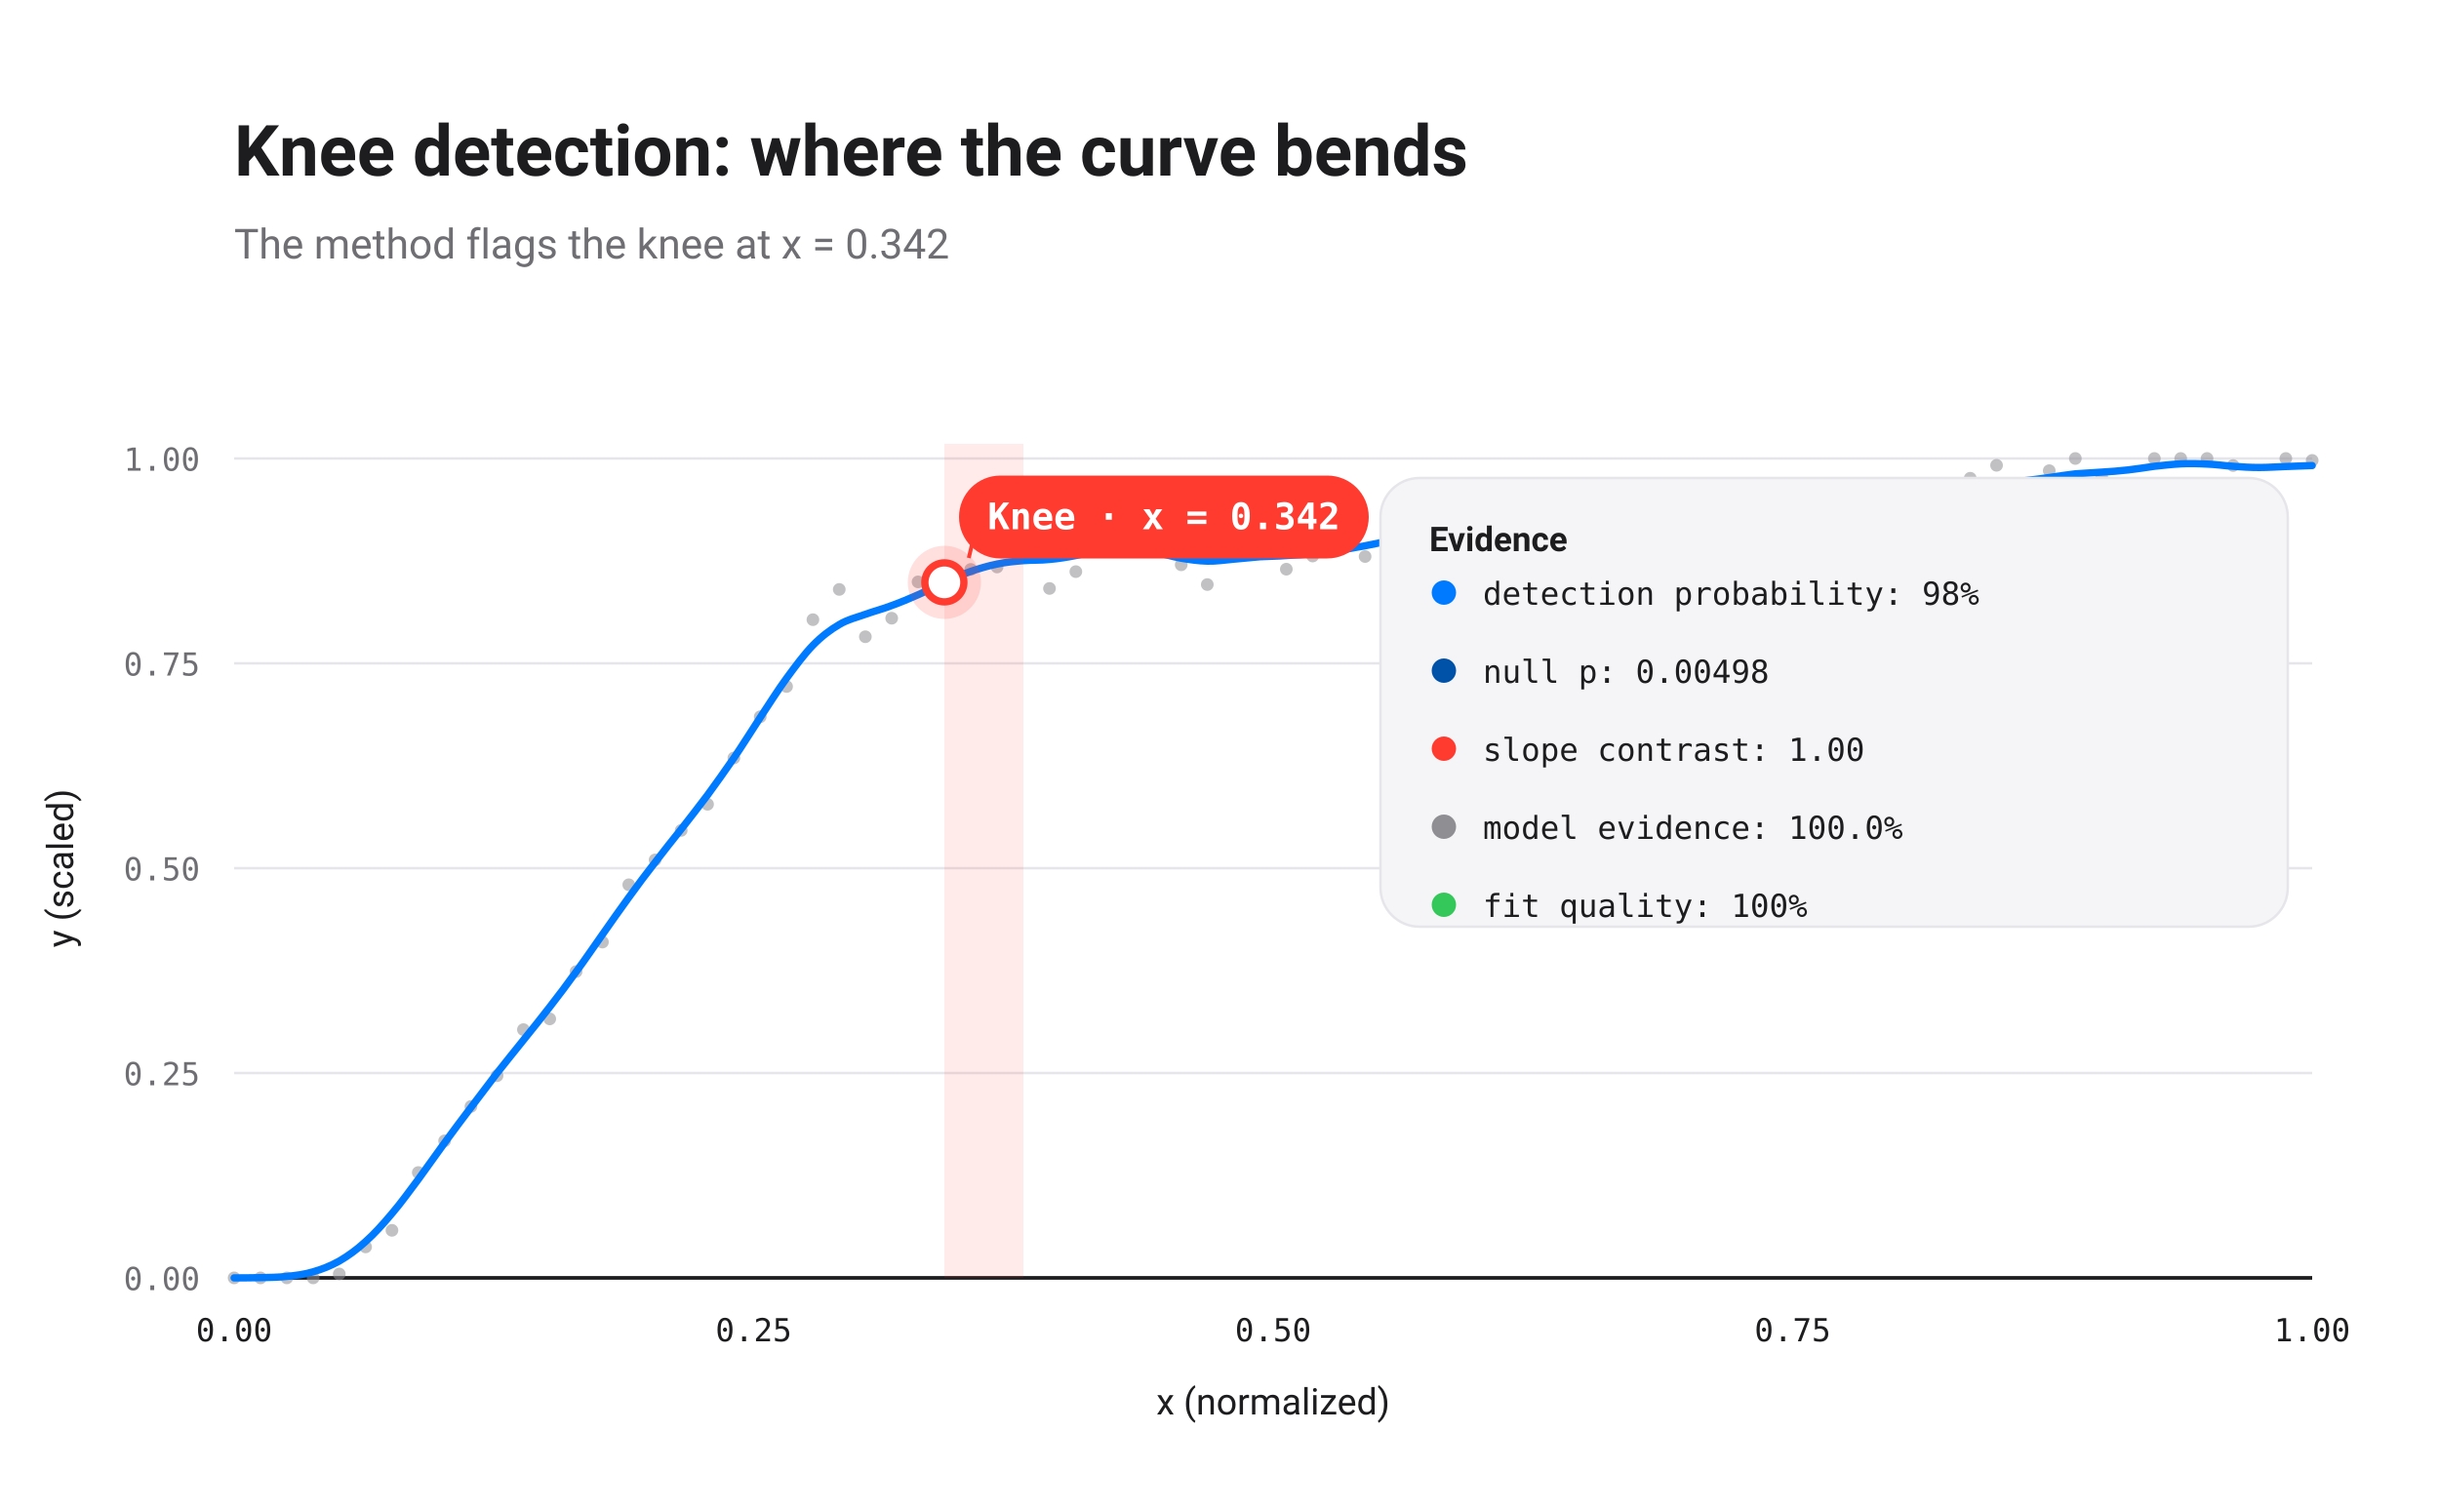
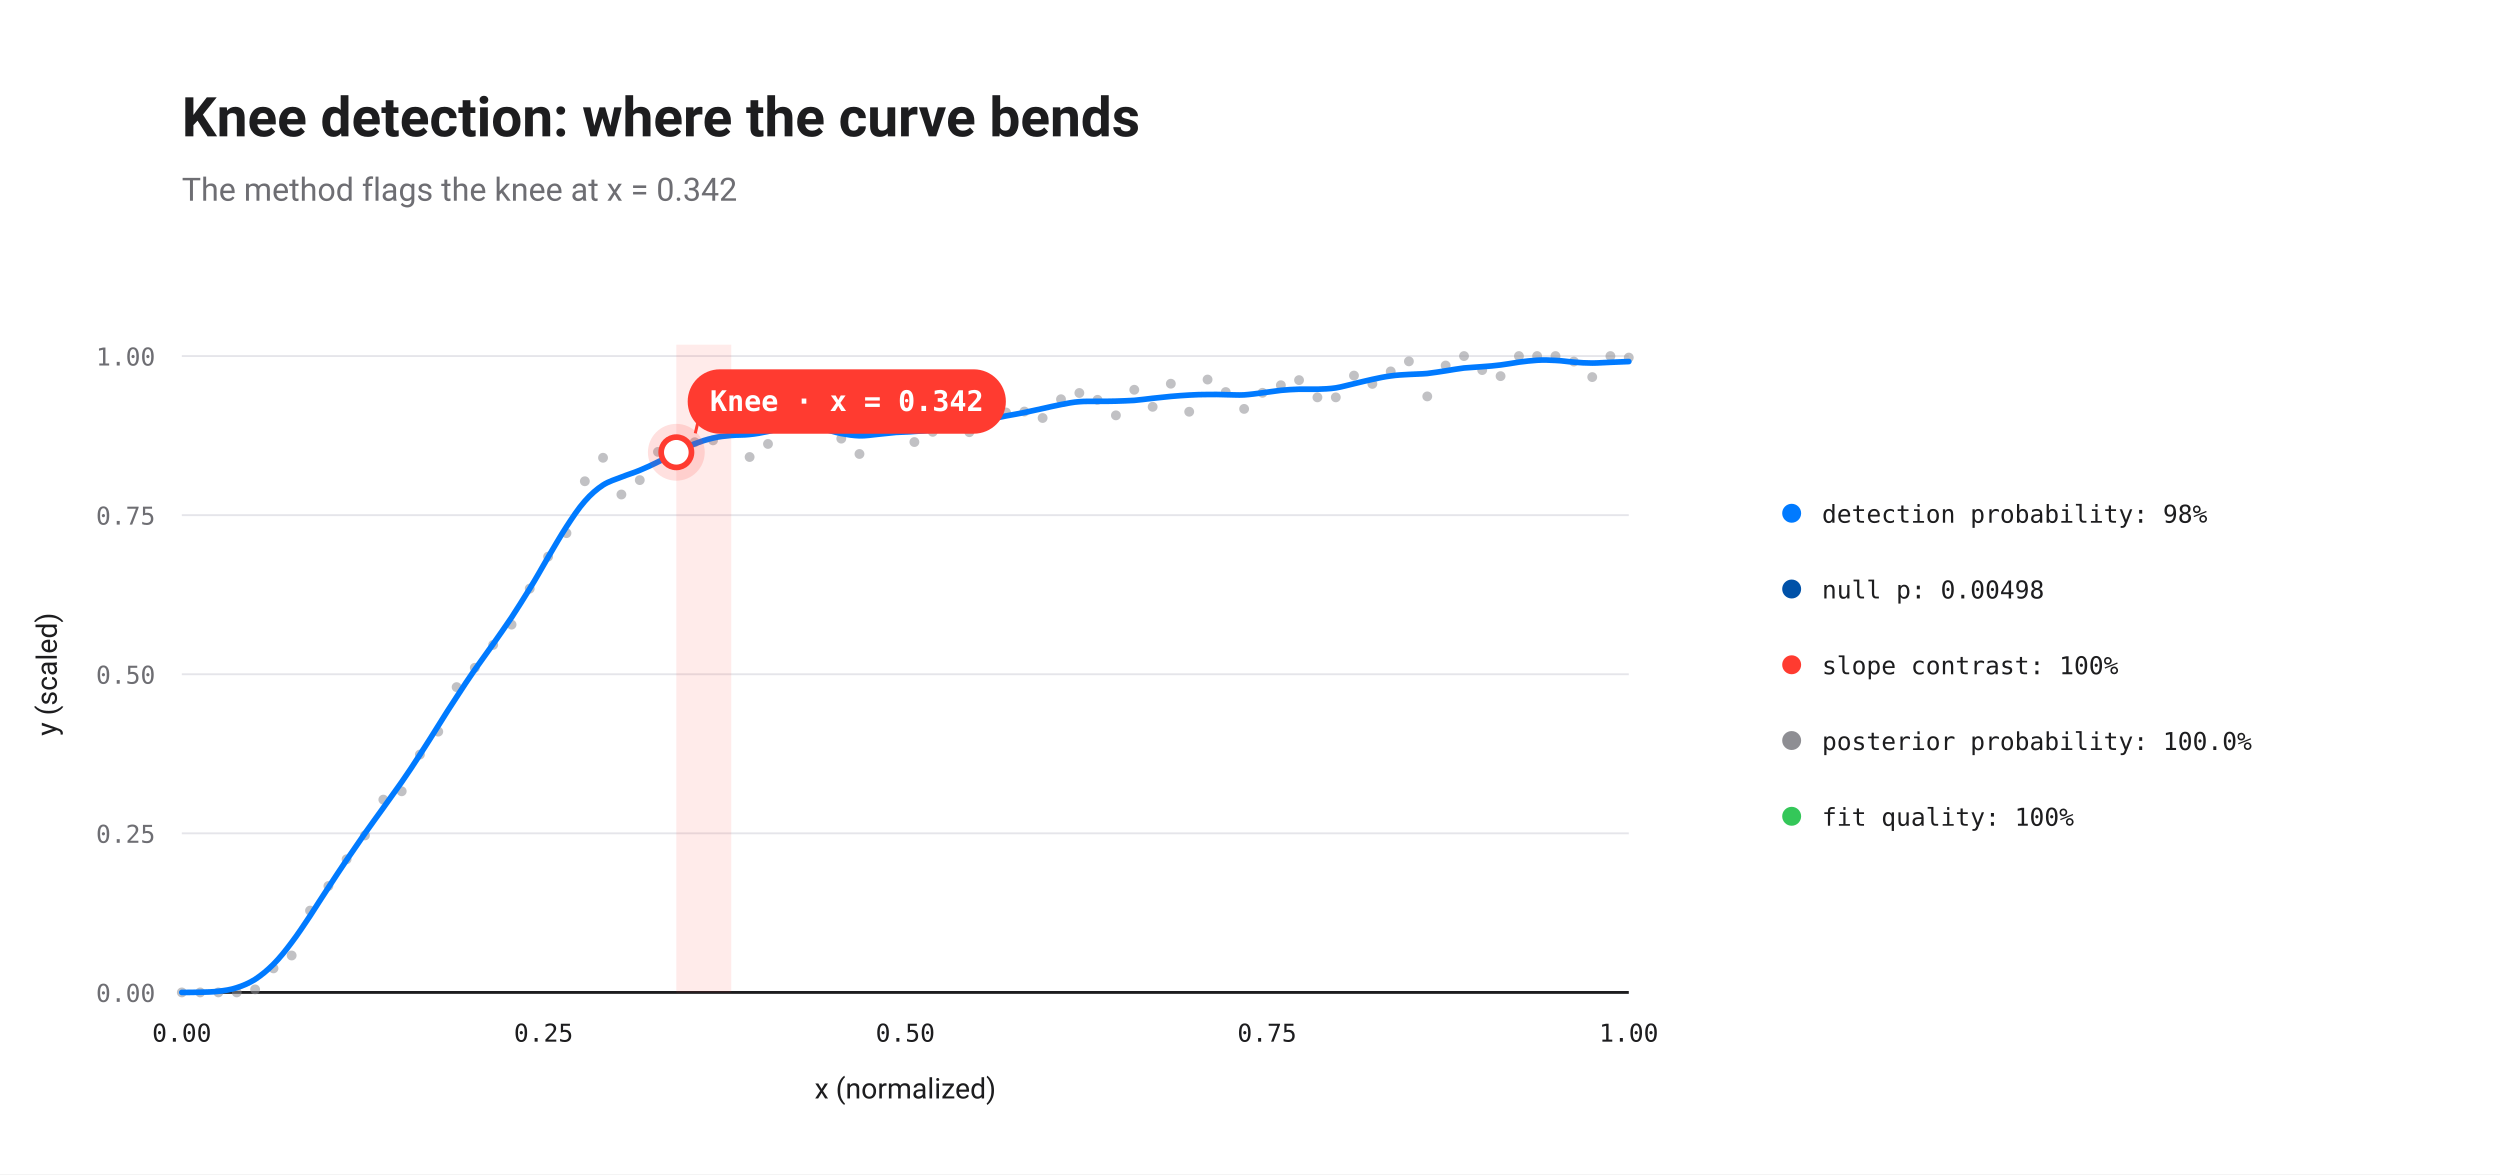
- <svg xmlns="http://www.w3.org/2000/svg" width="1000" height="620" viewBox="0 0 1000 620" font-family="Roboto, -apple-system, system-ui, sans-serif" role="img" aria-labelledby="kn-title kn-desc">
+ <svg xmlns="http://www.w3.org/2000/svg" width="1320" height="620" viewBox="0 0 1320 620" font-family="Roboto, -apple-system, system-ui, sans-serif" role="img" aria-labelledby="kn-title kn-desc">
  <style>@media (prefers-color-scheme: dark){[fill="#FFFFFF"]{fill:#000;}[fill="#1D1D1F"]{fill:#F5F5F7;}[fill="#6E6E73"]{fill:#98989D;}[stroke="#E5E5EA"]{stroke:#2C2C2E;}}</style>
-   <rect width="1000" height="620" fill="#FFFFFF" />
+   <rect width="1320" height="620" fill="#FFFFFF" />
  <text x="96" y="72" font-size="29" font-weight="700" fill="#1D1D1F">Knee detection: where the curve bends</text>
  <text x="96" y="106" font-size="17" fill="#6E6E73">The method flags the knee at x = 0.342</text>
-   <line x1="96.0" y1="524.0" x2="948.0" y2="524.0" stroke="#E5E5EA" stroke-width="1" />
+   <line x1="96.0" y1="524.0" x2="860.0" y2="524.0" stroke="#E5E5EA" stroke-width="1" />
  <text x="82.0" y="529.0" text-anchor="end" font-family="Roboto Mono, ui-monospace, SFMono-Regular, monospace" font-size="13" fill="#6E6E73">0.00</text>
-   <line x1="96.0" y1="440.0" x2="948.0" y2="440.0" stroke="#E5E5EA" stroke-width="1" />
+   <line x1="96.0" y1="440.0" x2="860.0" y2="440.0" stroke="#E5E5EA" stroke-width="1" />
  <text x="82.0" y="445.0" text-anchor="end" font-family="Roboto Mono, ui-monospace, SFMono-Regular, monospace" font-size="13" fill="#6E6E73">0.25</text>
-   <line x1="96.0" y1="356.0" x2="948.0" y2="356.0" stroke="#E5E5EA" stroke-width="1" />
+   <line x1="96.0" y1="356.0" x2="860.0" y2="356.0" stroke="#E5E5EA" stroke-width="1" />
  <text x="82.0" y="361.0" text-anchor="end" font-family="Roboto Mono, ui-monospace, SFMono-Regular, monospace" font-size="13" fill="#6E6E73">0.50</text>
-   <line x1="96.0" y1="272.0" x2="948.0" y2="272.0" stroke="#E5E5EA" stroke-width="1" />
+   <line x1="96.0" y1="272.0" x2="860.0" y2="272.0" stroke="#E5E5EA" stroke-width="1" />
  <text x="82.0" y="277.0" text-anchor="end" font-family="Roboto Mono, ui-monospace, SFMono-Regular, monospace" font-size="13" fill="#6E6E73">0.75</text>
-   <line x1="96.0" y1="188.0" x2="948.0" y2="188.0" stroke="#E5E5EA" stroke-width="1" />
+   <line x1="96.0" y1="188.0" x2="860.0" y2="188.0" stroke="#E5E5EA" stroke-width="1" />
  <text x="82.0" y="193.0" text-anchor="end" font-family="Roboto Mono, ui-monospace, SFMono-Regular, monospace" font-size="13" fill="#6E6E73">1.00</text>
-   <line x1="96.0" y1="524.0" x2="948.0" y2="524.0" stroke="#1D1D1F" stroke-width="1.5" />
+   <line x1="96.0" y1="524.0" x2="860.0" y2="524.0" stroke="#1D1D1F" stroke-width="1.5" />
  <text x="96.0" y="550.0" text-anchor="middle" font-family="Roboto Mono, ui-monospace, SFMono-Regular, monospace" font-size="13" fill="#1D1D1F">0.00</text>
-   <text x="309.0" y="550.0" text-anchor="middle" font-family="Roboto Mono, ui-monospace, SFMono-Regular, monospace" font-size="13" fill="#1D1D1F">0.25</text>
-   <text x="522.0" y="550.0" text-anchor="middle" font-family="Roboto Mono, ui-monospace, SFMono-Regular, monospace" font-size="13" fill="#1D1D1F">0.50</text>
-   <text x="735.0" y="550.0" text-anchor="middle" font-family="Roboto Mono, ui-monospace, SFMono-Regular, monospace" font-size="13" fill="#1D1D1F">0.75</text>
-   <text x="948.0" y="550.0" text-anchor="middle" font-family="Roboto Mono, ui-monospace, SFMono-Regular, monospace" font-size="13" fill="#1D1D1F">1.00</text>
-   <text x="522.0" y="580.0" text-anchor="middle" font-size="15" fill="#1D1D1F">x (normalized)</text>
+   <text x="287.0" y="550.0" text-anchor="middle" font-family="Roboto Mono, ui-monospace, SFMono-Regular, monospace" font-size="13" fill="#1D1D1F">0.25</text>
+   <text x="478.0" y="550.0" text-anchor="middle" font-family="Roboto Mono, ui-monospace, SFMono-Regular, monospace" font-size="13" fill="#1D1D1F">0.50</text>
+   <text x="669.0" y="550.0" text-anchor="middle" font-family="Roboto Mono, ui-monospace, SFMono-Regular, monospace" font-size="13" fill="#1D1D1F">0.75</text>
+   <text x="860.0" y="550.0" text-anchor="middle" font-family="Roboto Mono, ui-monospace, SFMono-Regular, monospace" font-size="13" fill="#1D1D1F">1.00</text>
+   <text x="478.0" y="580.0" text-anchor="middle" font-size="15" fill="#1D1D1F">x (normalized)</text>
  <text x="30" y="356.0" text-anchor="middle" font-size="15" fill="#1D1D1F" transform="rotate(-90 30 356.0)">y (scaled)</text>
  <circle cx="96.0" cy="524.0" r="2.6" fill="#8E8E93" opacity="0.55" />
-   <circle cx="106.8" cy="524.0" r="2.6" fill="#8E8E93" opacity="0.55" />
-   <circle cx="117.6" cy="524.0" r="2.6" fill="#8E8E93" opacity="0.55" />
-   <circle cx="128.4" cy="524.0" r="2.6" fill="#8E8E93" opacity="0.55" />
-   <circle cx="139.1" cy="522.4" r="2.6" fill="#8E8E93" opacity="0.55" />
-   <circle cx="149.9" cy="511.3" r="2.6" fill="#8E8E93" opacity="0.55" />
-   <circle cx="160.7" cy="504.5" r="2.6" fill="#8E8E93" opacity="0.55" />
-   <circle cx="171.5" cy="480.8" r="2.6" fill="#8E8E93" opacity="0.55" />
-   <circle cx="182.3" cy="467.8" r="2.6" fill="#8E8E93" opacity="0.55" />
-   <circle cx="193.1" cy="453.7" r="2.6" fill="#8E8E93" opacity="0.55" />
-   <circle cx="203.8" cy="441.1" r="2.6" fill="#8E8E93" opacity="0.55" />
-   <circle cx="214.6" cy="422.2" r="2.6" fill="#8E8E93" opacity="0.55" />
-   <circle cx="225.4" cy="417.8" r="2.6" fill="#8E8E93" opacity="0.55" />
-   <circle cx="236.2" cy="398.4" r="2.6" fill="#8E8E93" opacity="0.55" />
-   <circle cx="247.0" cy="386.3" r="2.6" fill="#8E8E93" opacity="0.55" />
-   <circle cx="257.8" cy="362.8" r="2.6" fill="#8E8E93" opacity="0.55" />
-   <circle cx="268.6" cy="352.6" r="2.6" fill="#8E8E93" opacity="0.55" />
-   <circle cx="279.3" cy="340.5" r="2.6" fill="#8E8E93" opacity="0.55" />
-   <circle cx="290.1" cy="329.8" r="2.6" fill="#8E8E93" opacity="0.55" />
-   <circle cx="300.9" cy="310.8" r="2.6" fill="#8E8E93" opacity="0.55" />
-   <circle cx="311.7" cy="293.9" r="2.6" fill="#8E8E93" opacity="0.55" />
-   <circle cx="322.5" cy="281.5" r="2.6" fill="#8E8E93" opacity="0.55" />
-   <circle cx="333.3" cy="254.1" r="2.6" fill="#8E8E93" opacity="0.55" />
-   <circle cx="344.1" cy="241.7" r="2.6" fill="#8E8E93" opacity="0.55" />
-   <circle cx="354.8" cy="261.1" r="2.6" fill="#8E8E93" opacity="0.55" />
-   <circle cx="365.6" cy="253.5" r="2.6" fill="#8E8E93" opacity="0.55" />
-   <circle cx="376.4" cy="238.6" r="2.6" fill="#8E8E93" opacity="0.55" />
-   <circle cx="387.2" cy="239.7" r="2.6" fill="#8E8E93" opacity="0.55" />
-   <circle cx="398.0" cy="233.5" r="2.6" fill="#8E8E93" opacity="0.55" />
-   <circle cx="408.8" cy="232.5" r="2.6" fill="#8E8E93" opacity="0.55" />
-   <circle cx="419.5" cy="216.2" r="2.6" fill="#8E8E93" opacity="0.55" />
-   <circle cx="430.3" cy="241.3" r="2.6" fill="#8E8E93" opacity="0.55" />
-   <circle cx="441.1" cy="234.4" r="2.6" fill="#8E8E93" opacity="0.55" />
-   <circle cx="451.9" cy="213.9" r="2.6" fill="#8E8E93" opacity="0.55" />
-   <circle cx="462.7" cy="224.2" r="2.6" fill="#8E8E93" opacity="0.55" />
-   <circle cx="473.5" cy="223.0" r="2.6" fill="#8E8E93" opacity="0.55" />
-   <circle cx="484.3" cy="231.6" r="2.6" fill="#8E8E93" opacity="0.55" />
-   <circle cx="495.0" cy="239.7" r="2.6" fill="#8E8E93" opacity="0.55" />
-   <circle cx="505.8" cy="224.1" r="2.6" fill="#8E8E93" opacity="0.55" />
-   <circle cx="516.6" cy="223.6" r="2.6" fill="#8E8E93" opacity="0.55" />
-   <circle cx="527.4" cy="233.4" r="2.6" fill="#8E8E93" opacity="0.55" />
-   <circle cx="538.2" cy="228.0" r="2.6" fill="#8E8E93" opacity="0.55" />
-   <circle cx="549.0" cy="222.1" r="2.6" fill="#8E8E93" opacity="0.55" />
-   <circle cx="559.7" cy="228.2" r="2.6" fill="#8E8E93" opacity="0.55" />
-   <circle cx="570.5" cy="220.3" r="2.6" fill="#8E8E93" opacity="0.55" />
-   <circle cx="581.3" cy="217.8" r="2.6" fill="#8E8E93" opacity="0.55" />
-   <circle cx="592.1" cy="217.3" r="2.6" fill="#8E8E93" opacity="0.55" />
-   <circle cx="602.9" cy="220.7" r="2.6" fill="#8E8E93" opacity="0.55" />
-   <circle cx="613.7" cy="210.8" r="2.6" fill="#8E8E93" opacity="0.55" />
-   <circle cx="624.5" cy="207.5" r="2.6" fill="#8E8E93" opacity="0.55" />
-   <circle cx="635.2" cy="211.1" r="2.6" fill="#8E8E93" opacity="0.55" />
-   <circle cx="646.0" cy="219.3" r="2.6" fill="#8E8E93" opacity="0.55" />
-   <circle cx="656.8" cy="205.8" r="2.6" fill="#8E8E93" opacity="0.55" />
-   <circle cx="667.6" cy="214.8" r="2.6" fill="#8E8E93" opacity="0.55" />
-   <circle cx="678.4" cy="202.6" r="2.6" fill="#8E8E93" opacity="0.55" />
-   <circle cx="689.2" cy="217.4" r="2.6" fill="#8E8E93" opacity="0.55" />
-   <circle cx="699.9" cy="200.4" r="2.6" fill="#8E8E93" opacity="0.55" />
-   <circle cx="710.7" cy="207.0" r="2.6" fill="#8E8E93" opacity="0.55" />
-   <circle cx="721.5" cy="215.9" r="2.6" fill="#8E8E93" opacity="0.55" />
-   <circle cx="732.3" cy="207.4" r="2.6" fill="#8E8E93" opacity="0.55" />
-   <circle cx="743.1" cy="203.4" r="2.6" fill="#8E8E93" opacity="0.55" />
-   <circle cx="753.9" cy="200.7" r="2.6" fill="#8E8E93" opacity="0.55" />
-   <circle cx="764.7" cy="209.8" r="2.6" fill="#8E8E93" opacity="0.55" />
-   <circle cx="775.4" cy="209.8" r="2.6" fill="#8E8E93" opacity="0.55" />
-   <circle cx="786.2" cy="198.3" r="2.6" fill="#8E8E93" opacity="0.55" />
-   <circle cx="797.0" cy="202.7" r="2.6" fill="#8E8E93" opacity="0.55" />
-   <circle cx="807.8" cy="196.1" r="2.6" fill="#8E8E93" opacity="0.55" />
-   <circle cx="818.6" cy="190.8" r="2.6" fill="#8E8E93" opacity="0.55" />
-   <circle cx="829.4" cy="209.3" r="2.6" fill="#8E8E93" opacity="0.55" />
-   <circle cx="840.2" cy="193.0" r="2.6" fill="#8E8E93" opacity="0.55" />
-   <circle cx="850.9" cy="188.0" r="2.6" fill="#8E8E93" opacity="0.55" />
-   <circle cx="861.7" cy="195.4" r="2.6" fill="#8E8E93" opacity="0.55" />
-   <circle cx="872.5" cy="198.6" r="2.6" fill="#8E8E93" opacity="0.55" />
-   <circle cx="883.3" cy="188.0" r="2.6" fill="#8E8E93" opacity="0.55" />
-   <circle cx="894.1" cy="188.0" r="2.6" fill="#8E8E93" opacity="0.55" />
-   <circle cx="904.9" cy="188.0" r="2.6" fill="#8E8E93" opacity="0.55" />
-   <circle cx="915.6" cy="190.9" r="2.6" fill="#8E8E93" opacity="0.55" />
-   <circle cx="926.4" cy="199.1" r="2.6" fill="#8E8E93" opacity="0.55" />
-   <circle cx="937.2" cy="188.0" r="2.6" fill="#8E8E93" opacity="0.55" />
-   <circle cx="948.0" cy="188.8" r="2.6" fill="#8E8E93" opacity="0.55" />
-   <path d="M96,524 C97.8,524 103.2,524 106.8,523.9 C110.4,523.8 114,523.8 117.6,523.4 C121.2,523 124.8,522.6 128.4,521.5 C131.9,520.5 135.5,519.1 139.1,517.1 C142.7,515 146.3,512.4 149.9,509.1 C153.5,505.9 157.1,501.9 160.7,497.6 C164.3,493.4 167.9,488.4 171.5,483.6 C175.1,478.7 178.7,473.5 182.3,468.6 C185.9,463.7 189.5,458.8 193.1,454.1 C196.7,449.3 200.3,444.6 203.8,440 C207.4,435.4 211,431 214.6,426.5 C218.2,422 221.8,417.6 225.4,412.9 C229,408.3 232.6,403.5 236.2,398.5 C239.8,393.6 243.4,388.3 247,383.2 C250.6,378.1 254.2,372.9 257.8,368 C261.4,363 265,358.2 268.6,353.6 C272.2,348.9 275.7,344.5 279.3,340 C282.9,335.4 286.5,330.8 290.1,326 C293.7,321.1 297.3,316 300.9,310.8 C304.5,305.5 308.1,299.7 311.7,294.2 C315.3,288.8 318.9,283 322.5,278.1 C326.1,273.2 329.7,268.3 333.3,264.6 C336.9,260.9 340.5,258.2 344.1,256.1 C347.6,254 351.2,253.2 354.8,251.9 C358.4,250.6 362,249.7 365.6,248.3 C369.2,247 372.8,245.5 376.4,243.9 C380,242.3 383.6,240.4 387.2,238.8 C390.8,237.2 394.4,235.6 398,234.3 C401.6,233.1 405.2,232 408.8,231.3 C412.4,230.5 415.9,230.2 419.5,229.9 C423.1,229.6 426.7,229.8 430.3,229.4 C433.9,229.1 437.5,228.5 441.1,227.8 C444.7,227.1 448.3,225.8 451.9,225.4 C455.5,224.9 459.1,224.7 462.7,224.8 C466.3,225 469.9,225.7 473.5,226.4 C477.1,227.1 480.7,228.3 484.3,228.9 C487.8,229.5 491.4,230 495,230.1 C498.6,230.2 502.2,229.6 505.8,229.3 C509.4,229 513,228.6 516.6,228.3 C520.2,228.1 523.8,228.1 527.4,227.8 C531,227.6 534.6,227.4 538.2,227 C541.8,226.6 545.4,226.2 549,225.7 C552.6,225.1 556.2,224.4 559.7,223.8 C563.3,223.1 566.9,222.3 570.5,221.6 C574.1,220.9 577.7,220.3 581.3,219.6 C584.9,219 588.5,218.5 592.1,217.8 C595.7,217.1 599.3,216.4 602.9,215.7 C606.5,215 610.1,214.2 613.7,213.6 C617.3,213 620.9,212.3 624.5,212.1 C628.1,211.8 631.6,212 635.2,211.9 C638.8,211.9 642.4,211.9 646,211.8 C649.6,211.7 653.2,211.6 656.8,211.4 C660.4,211.1 664,210.7 667.6,210.3 C671.2,210 674.8,209.6 678.4,209.3 C682,209 685.6,208.8 689.2,208.6 C692.8,208.4 696.4,208.3 699.9,208.3 C703.5,208.2 707.1,208.3 710.7,208.4 C714.3,208.4 717.9,208.7 721.5,208.5 C725.1,208.3 728.7,207.8 732.3,207.4 C735.9,207 739.5,206.5 743.1,206.1 C746.7,205.8 750.3,205.6 753.9,205.5 C757.5,205.4 761.1,205.6 764.7,205.5 C768.3,205.4 771.8,205.3 775.4,204.8 C779,204.3 782.6,203.3 786.2,202.6 C789.8,201.8 793.4,201 797,200.3 C800.6,199.6 804.2,198.9 807.8,198.5 C811.4,198 815,197.9 818.6,197.7 C822.2,197.5 825.8,197.5 829.4,197.2 C833,196.8 836.6,196.3 840.2,195.8 C843.7,195.3 847.3,194.7 850.9,194.3 C854.5,194 858.1,193.9 861.7,193.6 C865.3,193.4 868.9,193.1 872.5,192.7 C876.1,192.3 879.7,191.7 883.3,191.2 C886.9,190.8 890.5,190.4 894.1,190.2 C897.7,190 901.3,190.1 904.9,190.3 C908.5,190.4 912.1,191 915.6,191.2 C919.2,191.5 922.8,191.7 926.4,191.7 C930,191.7 933.6,191.4 937.2,191.3 C940.8,191.2 946.2,191 948,190.9" fill="none" stroke="#007AFF" stroke-width="3" stroke-linecap="round" stroke-linejoin="round" />
-   <rect x="387.2" y="182.0" width="32.4" height="342.0" fill="#FF3B30" fill-opacity="0.10" />
-   <circle cx="387.2" cy="238.8" r="15" fill="#FF3B30" opacity="0.16" />
-   <circle cx="387.2" cy="238.8" r="8" fill="#FFFFFF" stroke="#FF3B30" stroke-width="3" />
-   <line x1="397.2" y1="228.8" x2="401.2" y2="212.0" stroke="#FF3B30" stroke-width="1.6" />
-   <rect x="393.2" y="195.0" width="168" height="34" rx="17" fill="#FF3B30" />
-   <text x="477.2" y="217.0" text-anchor="middle" font-family="Roboto Mono, ui-monospace, SFMono-Regular, monospace" font-size="15" font-weight="700" fill="#FFFFFF">Knee · x = 0.342</text>
-   <rect x="566" y="196" width="372" height="184" rx="16" fill="#F5F5F7" stroke="#E5E5EA" stroke-width="1" />
-   <text x="586" y="226" font-size="14" font-weight="700" fill="#1D1D1F">Evidence</text>
-   <circle cx="592.0" cy="243.0" r="5" fill="#007AFF" />
-   <text x="608.0" y="248.0" font-family="Roboto Mono, ui-monospace, SFMono-Regular, monospace" font-size="13" fill="#1D1D1F">detection probability: 98%</text>
-   <circle cx="592.0" cy="275.0" r="5" fill="#0051A8" />
-   <text x="608.0" y="280.0" font-family="Roboto Mono, ui-monospace, SFMono-Regular, monospace" font-size="13" fill="#1D1D1F">null p: 0.00498</text>
-   <circle cx="592.0" cy="307.0" r="5" fill="#FF3B30" />
-   <text x="608.0" y="312.0" font-family="Roboto Mono, ui-monospace, SFMono-Regular, monospace" font-size="13" fill="#1D1D1F">slope contrast: 1.00</text>
-   <circle cx="592.0" cy="339.0" r="5" fill="#8E8E93" />
-   <text x="608.0" y="344.0" font-family="Roboto Mono, ui-monospace, SFMono-Regular, monospace" font-size="13" fill="#1D1D1F">model evidence: 100.0%</text>
-   <circle cx="592.0" cy="371.0" r="5" fill="#34C759" />
-   <text x="608.0" y="376.0" font-family="Roboto Mono, ui-monospace, SFMono-Regular, monospace" font-size="13" fill="#1D1D1F">fit quality: 100%</text>
+   <circle cx="105.7" cy="524.0" r="2.6" fill="#8E8E93" opacity="0.55" />
+   <circle cx="115.3" cy="524.0" r="2.6" fill="#8E8E93" opacity="0.55" />
+   <circle cx="125.0" cy="524.0" r="2.6" fill="#8E8E93" opacity="0.55" />
+   <circle cx="134.7" cy="522.4" r="2.6" fill="#8E8E93" opacity="0.55" />
+   <circle cx="144.4" cy="511.3" r="2.6" fill="#8E8E93" opacity="0.55" />
+   <circle cx="154.0" cy="504.5" r="2.6" fill="#8E8E93" opacity="0.55" />
+   <circle cx="163.7" cy="480.8" r="2.6" fill="#8E8E93" opacity="0.55" />
+   <circle cx="173.4" cy="467.8" r="2.6" fill="#8E8E93" opacity="0.55" />
+   <circle cx="183.0" cy="453.7" r="2.6" fill="#8E8E93" opacity="0.55" />
+   <circle cx="192.7" cy="441.1" r="2.6" fill="#8E8E93" opacity="0.55" />
+   <circle cx="202.4" cy="422.2" r="2.6" fill="#8E8E93" opacity="0.55" />
+   <circle cx="212.1" cy="417.8" r="2.6" fill="#8E8E93" opacity="0.55" />
+   <circle cx="221.7" cy="398.4" r="2.6" fill="#8E8E93" opacity="0.55" />
+   <circle cx="231.4" cy="386.3" r="2.6" fill="#8E8E93" opacity="0.55" />
+   <circle cx="241.1" cy="362.8" r="2.6" fill="#8E8E93" opacity="0.55" />
+   <circle cx="250.7" cy="352.6" r="2.6" fill="#8E8E93" opacity="0.55" />
+   <circle cx="260.4" cy="340.5" r="2.6" fill="#8E8E93" opacity="0.55" />
+   <circle cx="270.1" cy="329.8" r="2.6" fill="#8E8E93" opacity="0.55" />
+   <circle cx="279.7" cy="310.8" r="2.6" fill="#8E8E93" opacity="0.55" />
+   <circle cx="289.4" cy="293.9" r="2.6" fill="#8E8E93" opacity="0.55" />
+   <circle cx="299.1" cy="281.5" r="2.6" fill="#8E8E93" opacity="0.55" />
+   <circle cx="308.8" cy="254.1" r="2.6" fill="#8E8E93" opacity="0.55" />
+   <circle cx="318.4" cy="241.7" r="2.6" fill="#8E8E93" opacity="0.55" />
+   <circle cx="328.1" cy="261.1" r="2.6" fill="#8E8E93" opacity="0.55" />
+   <circle cx="337.8" cy="253.5" r="2.6" fill="#8E8E93" opacity="0.55" />
+   <circle cx="347.4" cy="238.6" r="2.6" fill="#8E8E93" opacity="0.55" />
+   <circle cx="357.1" cy="239.7" r="2.6" fill="#8E8E93" opacity="0.55" />
+   <circle cx="366.8" cy="233.5" r="2.6" fill="#8E8E93" opacity="0.55" />
+   <circle cx="376.5" cy="232.5" r="2.6" fill="#8E8E93" opacity="0.55" />
+   <circle cx="386.1" cy="216.2" r="2.6" fill="#8E8E93" opacity="0.55" />
+   <circle cx="395.8" cy="241.3" r="2.6" fill="#8E8E93" opacity="0.55" />
+   <circle cx="405.5" cy="234.4" r="2.6" fill="#8E8E93" opacity="0.55" />
+   <circle cx="415.1" cy="213.9" r="2.6" fill="#8E8E93" opacity="0.55" />
+   <circle cx="424.8" cy="224.2" r="2.6" fill="#8E8E93" opacity="0.55" />
+   <circle cx="434.5" cy="223.0" r="2.6" fill="#8E8E93" opacity="0.55" />
+   <circle cx="444.2" cy="231.6" r="2.6" fill="#8E8E93" opacity="0.55" />
+   <circle cx="453.8" cy="239.7" r="2.6" fill="#8E8E93" opacity="0.55" />
+   <circle cx="463.5" cy="224.1" r="2.6" fill="#8E8E93" opacity="0.55" />
+   <circle cx="473.2" cy="223.6" r="2.6" fill="#8E8E93" opacity="0.55" />
+   <circle cx="482.8" cy="233.4" r="2.6" fill="#8E8E93" opacity="0.55" />
+   <circle cx="492.5" cy="228.0" r="2.6" fill="#8E8E93" opacity="0.55" />
+   <circle cx="502.2" cy="222.1" r="2.6" fill="#8E8E93" opacity="0.55" />
+   <circle cx="511.8" cy="228.2" r="2.6" fill="#8E8E93" opacity="0.55" />
+   <circle cx="521.5" cy="220.3" r="2.6" fill="#8E8E93" opacity="0.55" />
+   <circle cx="531.2" cy="217.8" r="2.6" fill="#8E8E93" opacity="0.55" />
+   <circle cx="540.9" cy="217.3" r="2.6" fill="#8E8E93" opacity="0.55" />
+   <circle cx="550.5" cy="220.7" r="2.6" fill="#8E8E93" opacity="0.55" />
+   <circle cx="560.2" cy="210.8" r="2.6" fill="#8E8E93" opacity="0.55" />
+   <circle cx="569.9" cy="207.5" r="2.6" fill="#8E8E93" opacity="0.55" />
+   <circle cx="579.5" cy="211.1" r="2.6" fill="#8E8E93" opacity="0.55" />
+   <circle cx="589.2" cy="219.3" r="2.6" fill="#8E8E93" opacity="0.55" />
+   <circle cx="598.9" cy="205.8" r="2.6" fill="#8E8E93" opacity="0.55" />
+   <circle cx="608.6" cy="214.8" r="2.6" fill="#8E8E93" opacity="0.55" />
+   <circle cx="618.2" cy="202.6" r="2.6" fill="#8E8E93" opacity="0.55" />
+   <circle cx="627.9" cy="217.4" r="2.6" fill="#8E8E93" opacity="0.55" />
+   <circle cx="637.6" cy="200.4" r="2.6" fill="#8E8E93" opacity="0.55" />
+   <circle cx="647.2" cy="207.0" r="2.6" fill="#8E8E93" opacity="0.55" />
+   <circle cx="656.9" cy="215.9" r="2.6" fill="#8E8E93" opacity="0.55" />
+   <circle cx="666.6" cy="207.4" r="2.6" fill="#8E8E93" opacity="0.55" />
+   <circle cx="676.3" cy="203.4" r="2.6" fill="#8E8E93" opacity="0.55" />
+   <circle cx="685.9" cy="200.7" r="2.6" fill="#8E8E93" opacity="0.55" />
+   <circle cx="695.6" cy="209.8" r="2.6" fill="#8E8E93" opacity="0.55" />
+   <circle cx="705.3" cy="209.8" r="2.6" fill="#8E8E93" opacity="0.55" />
+   <circle cx="714.9" cy="198.3" r="2.6" fill="#8E8E93" opacity="0.55" />
+   <circle cx="724.6" cy="202.7" r="2.6" fill="#8E8E93" opacity="0.55" />
+   <circle cx="734.3" cy="196.1" r="2.6" fill="#8E8E93" opacity="0.55" />
+   <circle cx="743.9" cy="190.8" r="2.6" fill="#8E8E93" opacity="0.55" />
+   <circle cx="753.6" cy="209.3" r="2.6" fill="#8E8E93" opacity="0.55" />
+   <circle cx="763.3" cy="193.0" r="2.6" fill="#8E8E93" opacity="0.55" />
+   <circle cx="773.0" cy="188.0" r="2.6" fill="#8E8E93" opacity="0.55" />
+   <circle cx="782.6" cy="195.4" r="2.6" fill="#8E8E93" opacity="0.55" />
+   <circle cx="792.3" cy="198.6" r="2.6" fill="#8E8E93" opacity="0.55" />
+   <circle cx="802.0" cy="188.0" r="2.6" fill="#8E8E93" opacity="0.55" />
+   <circle cx="811.6" cy="188.0" r="2.6" fill="#8E8E93" opacity="0.55" />
+   <circle cx="821.3" cy="188.0" r="2.6" fill="#8E8E93" opacity="0.55" />
+   <circle cx="831.0" cy="190.9" r="2.6" fill="#8E8E93" opacity="0.55" />
+   <circle cx="840.7" cy="199.1" r="2.6" fill="#8E8E93" opacity="0.55" />
+   <circle cx="850.3" cy="188.0" r="2.6" fill="#8E8E93" opacity="0.55" />
+   <circle cx="860.0" cy="188.8" r="2.6" fill="#8E8E93" opacity="0.55" />
+   <path d="M96,524 C97.6,524 102.4,524 105.7,523.9 C108.9,523.8 112.1,523.8 115.3,523.4 C118.6,523 121.8,522.6 125,521.5 C128.2,520.5 131.5,519.1 134.7,517.1 C137.9,515 141.1,512.4 144.4,509.1 C147.6,505.9 150.8,501.9 154,497.6 C157.2,493.4 160.5,488.4 163.7,483.6 C166.9,478.7 170.1,473.5 173.4,468.6 C176.6,463.7 179.8,458.8 183,454.1 C186.3,449.3 189.5,444.6 192.7,440 C195.9,435.4 199.2,431 202.4,426.5 C205.6,422 208.8,417.6 212.1,412.9 C215.3,408.3 218.5,403.5 221.7,398.5 C224.9,393.6 228.2,388.3 231.4,383.2 C234.6,378.1 237.8,372.9 241.1,368 C244.3,363 247.5,358.2 250.7,353.6 C254,348.9 257.2,344.5 260.4,340 C263.6,335.4 266.9,330.8 270.1,326 C273.3,321.1 276.5,316 279.7,310.8 C283,305.5 286.2,299.7 289.4,294.2 C292.6,288.8 295.9,283 299.1,278.1 C302.3,273.2 305.5,268.3 308.8,264.6 C312,260.9 315.2,258.2 318.4,256.1 C321.7,254 324.9,253.2 328.1,251.9 C331.3,250.6 334.5,249.7 337.8,248.3 C341,247 344.2,245.5 347.4,243.9 C350.7,242.3 353.9,240.4 357.1,238.8 C360.3,237.2 363.6,235.6 366.8,234.3 C370,233.1 373.2,232 376.5,231.3 C379.7,230.5 382.9,230.2 386.1,229.9 C389.4,229.6 392.6,229.8 395.8,229.4 C399,229.1 402.2,228.5 405.5,227.8 C408.7,227.1 411.9,225.8 415.1,225.4 C418.4,224.9 421.6,224.7 424.8,224.8 C428,225 431.3,225.7 434.5,226.4 C437.7,227.1 440.9,228.3 444.2,228.9 C447.4,229.5 450.6,230 453.8,230.1 C457,230.2 460.3,229.6 463.5,229.3 C466.7,229 469.9,228.6 473.2,228.3 C476.4,228.1 479.6,228.1 482.8,227.8 C486.1,227.6 489.3,227.4 492.5,227 C495.7,226.6 499,226.2 502.2,225.7 C505.4,225.1 508.6,224.4 511.8,223.8 C515.1,223.1 518.3,222.3 521.5,221.6 C524.7,220.9 528,220.3 531.2,219.6 C534.4,219 537.6,218.5 540.9,217.8 C544.1,217.1 547.3,216.4 550.5,215.7 C553.8,215 557,214.2 560.2,213.6 C563.4,213 566.6,212.3 569.9,212.1 C573.1,211.8 576.3,212 579.5,211.9 C582.8,211.9 586,211.9 589.2,211.8 C592.4,211.7 595.7,211.6 598.9,211.4 C602.1,211.1 605.3,210.7 608.6,210.3 C611.8,210 615,209.6 618.2,209.3 C621.5,209 624.7,208.8 627.9,208.6 C631.1,208.4 634.3,208.3 637.6,208.3 C640.8,208.2 644,208.3 647.2,208.4 C650.5,208.4 653.7,208.7 656.9,208.5 C660.1,208.3 663.4,207.8 666.6,207.4 C669.8,207 673,206.5 676.3,206.1 C679.5,205.8 682.7,205.6 685.9,205.5 C689.1,205.4 692.4,205.6 695.6,205.5 C698.8,205.4 702,205.3 705.3,204.8 C708.5,204.3 711.7,203.3 714.9,202.6 C718.2,201.8 721.4,201 724.6,200.3 C727.8,199.6 731.1,198.9 734.3,198.5 C737.5,198 740.7,197.9 743.9,197.7 C747.2,197.5 750.4,197.5 753.6,197.2 C756.8,196.8 760.1,196.3 763.3,195.8 C766.5,195.3 769.7,194.7 773,194.3 C776.2,194 779.4,193.9 782.6,193.6 C785.9,193.4 789.1,193.1 792.3,192.7 C795.5,192.3 798.8,191.7 802,191.2 C805.2,190.8 808.4,190.4 811.6,190.2 C814.9,190 818.1,190.1 821.3,190.3 C824.5,190.4 827.8,191 831,191.2 C834.2,191.5 837.4,191.7 840.7,191.7 C843.9,191.7 847.1,191.4 850.3,191.3 C853.6,191.2 858.4,191 860,190.9" fill="none" stroke="#007AFF" stroke-width="3" stroke-linecap="round" stroke-linejoin="round" />
+   <rect x="357.1" y="182.0" width="29.0" height="342.0" fill="#FF3B30" fill-opacity="0.10" />
+   <circle cx="357.1" cy="238.8" r="15" fill="#FF3B30" opacity="0.16" />
+   <circle cx="357.1" cy="238.8" r="8" fill="#FFFFFF" stroke="#FF3B30" stroke-width="3" />
+   <line x1="367.1" y1="228.8" x2="371.1" y2="212.0" stroke="#FF3B30" stroke-width="1.6" />
+   <rect x="363.1" y="195.0" width="168" height="34" rx="17" fill="#FF3B30" />
+   <text x="447.1" y="217.0" text-anchor="middle" font-family="Roboto Mono, ui-monospace, SFMono-Regular, monospace" font-size="15" font-weight="700" fill="#FFFFFF">Knee · x = 0.342</text>
+   <circle cx="946.0" cy="271.0" r="5" fill="#007AFF" />
+   <text x="962.0" y="276.0" font-family="Roboto Mono, ui-monospace, SFMono-Regular, monospace" font-size="13" fill="#1D1D1F">detection probability: 98%</text>
+   <circle cx="946.0" cy="311.0" r="5" fill="#0051A8" />
+   <text x="962.0" y="316.0" font-family="Roboto Mono, ui-monospace, SFMono-Regular, monospace" font-size="13" fill="#1D1D1F">null p: 0.00498</text>
+   <circle cx="946.0" cy="351.0" r="5" fill="#FF3B30" />
+   <text x="962.0" y="356.0" font-family="Roboto Mono, ui-monospace, SFMono-Regular, monospace" font-size="13" fill="#1D1D1F">slope contrast: 100%</text>
+   <circle cx="946.0" cy="391.0" r="5" fill="#8E8E93" />
+   <text x="962.0" y="396.0" font-family="Roboto Mono, ui-monospace, SFMono-Regular, monospace" font-size="13" fill="#1D1D1F">posterior probability: 100.0%</text>
+   <circle cx="946.0" cy="431.0" r="5" fill="#34C759" />
+   <text x="962.0" y="436.0" font-family="Roboto Mono, ui-monospace, SFMono-Regular, monospace" font-size="13" fill="#1D1D1F">fit quality: 100%</text>
</svg>
